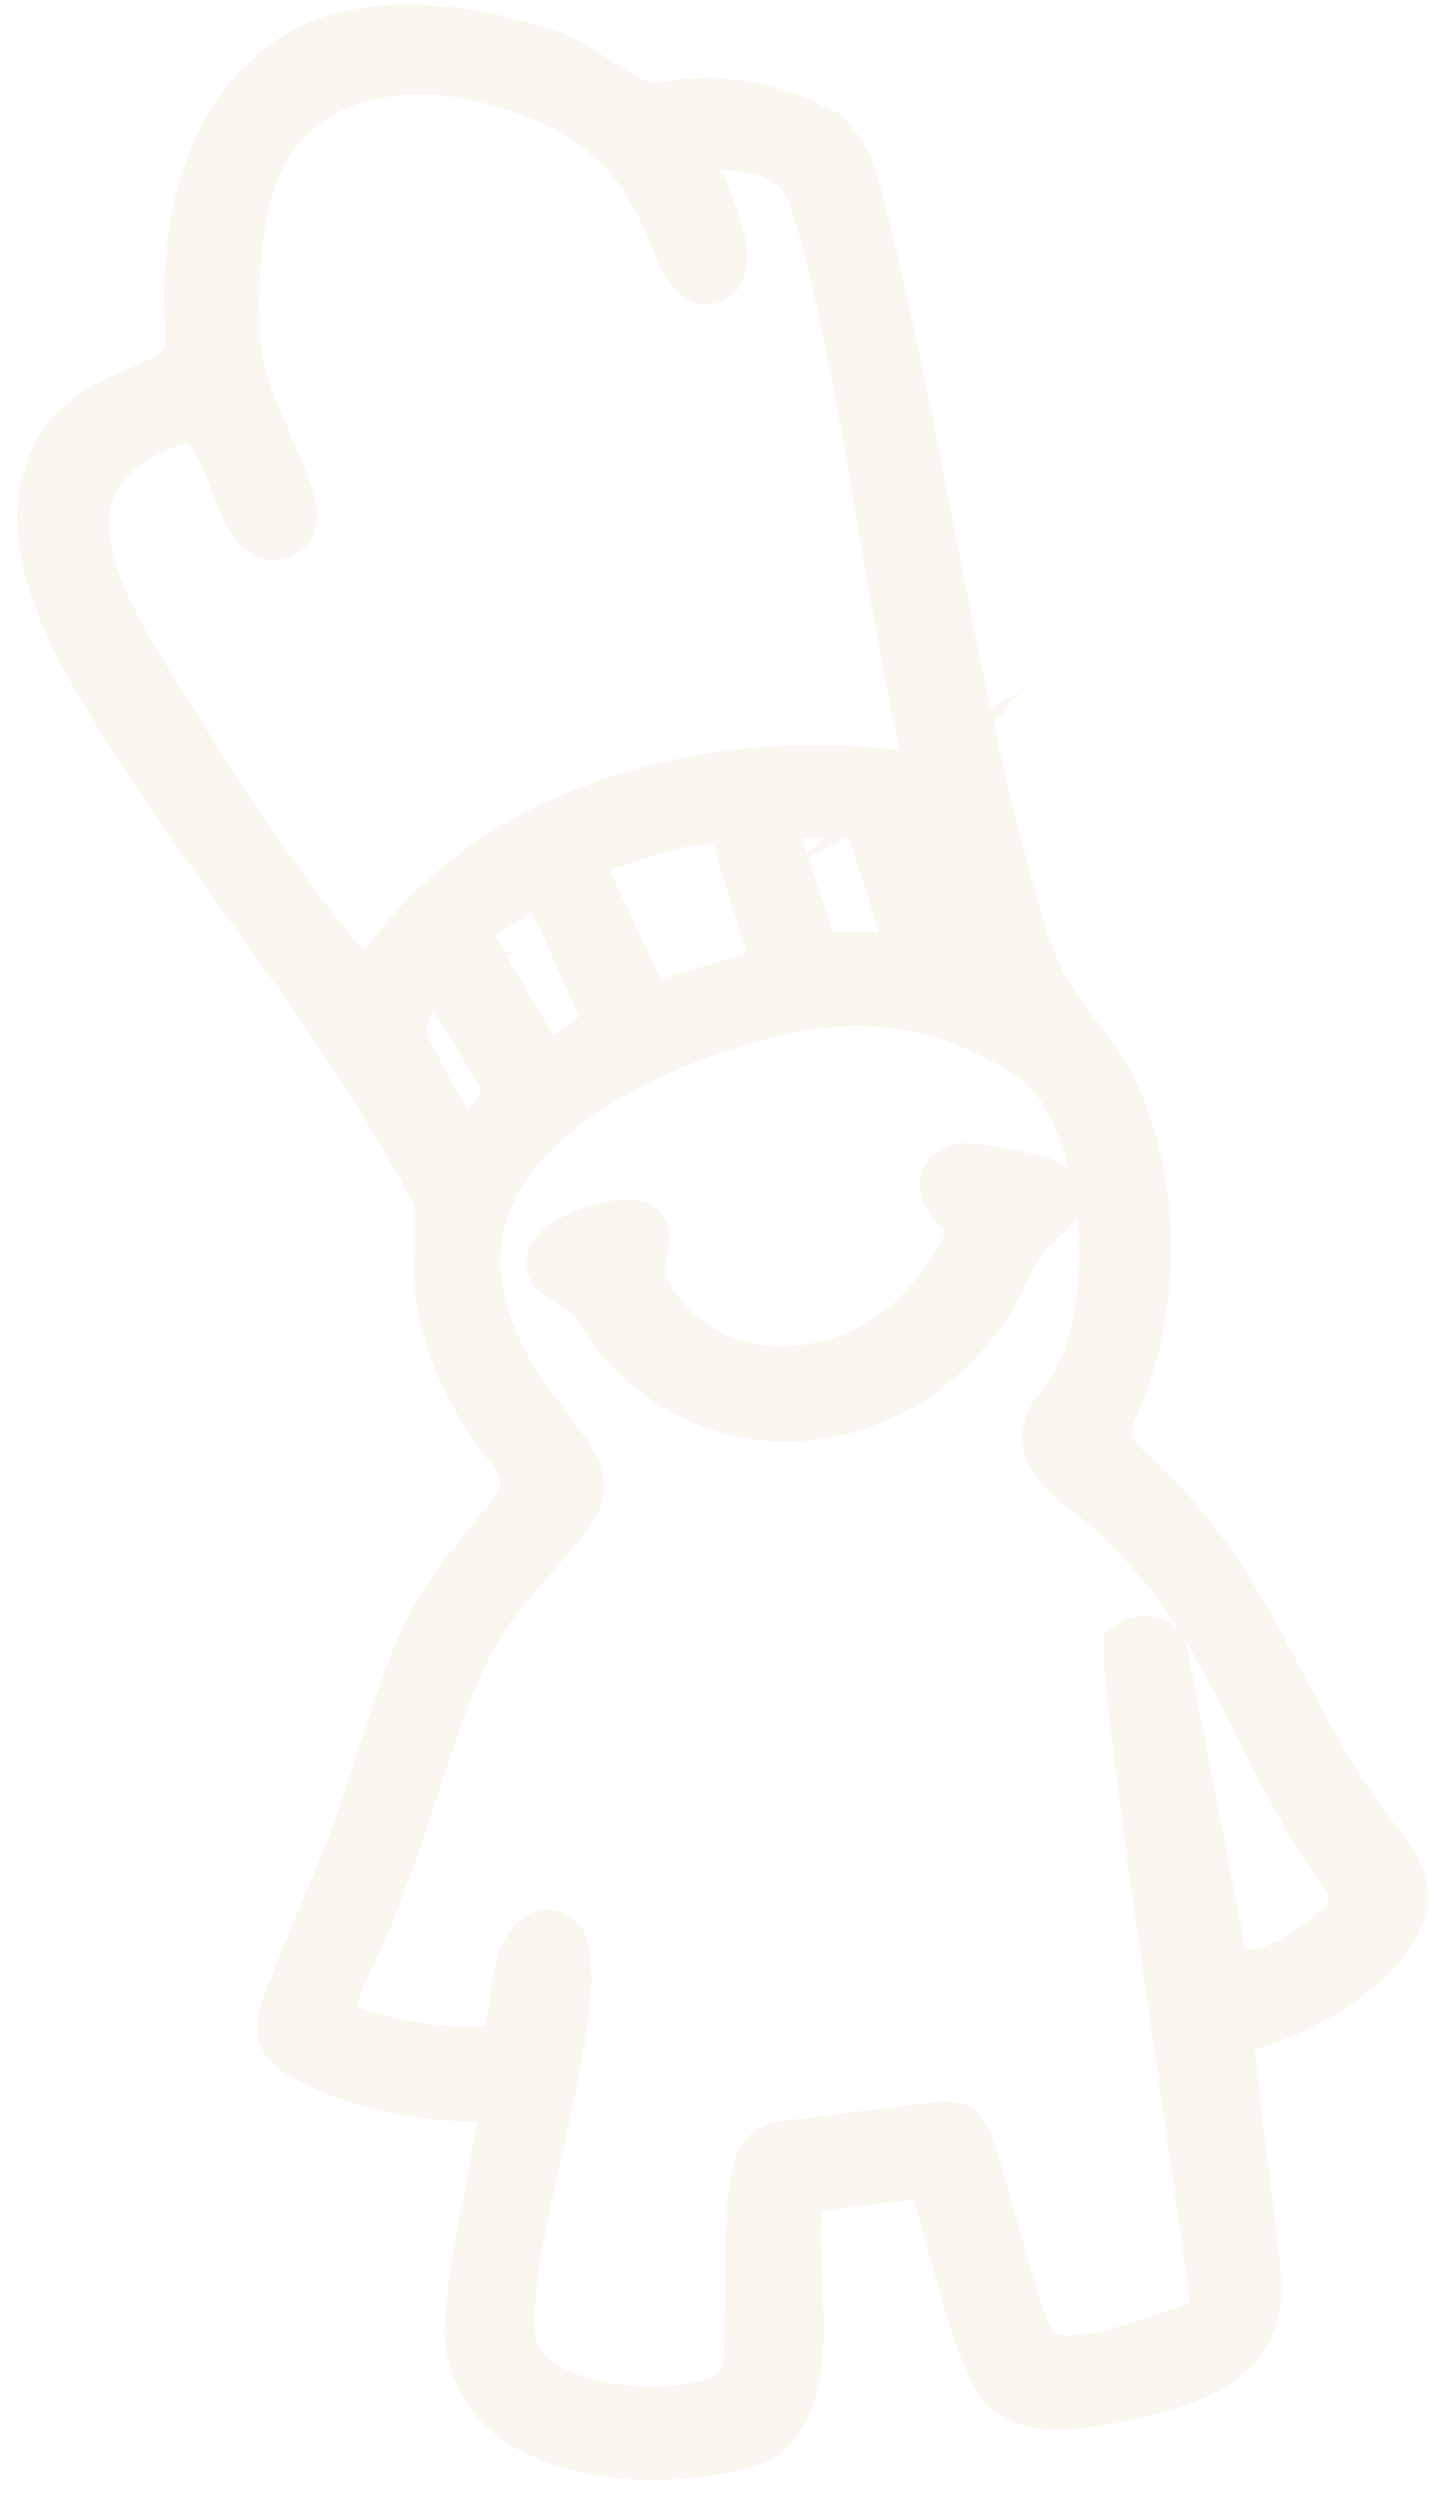
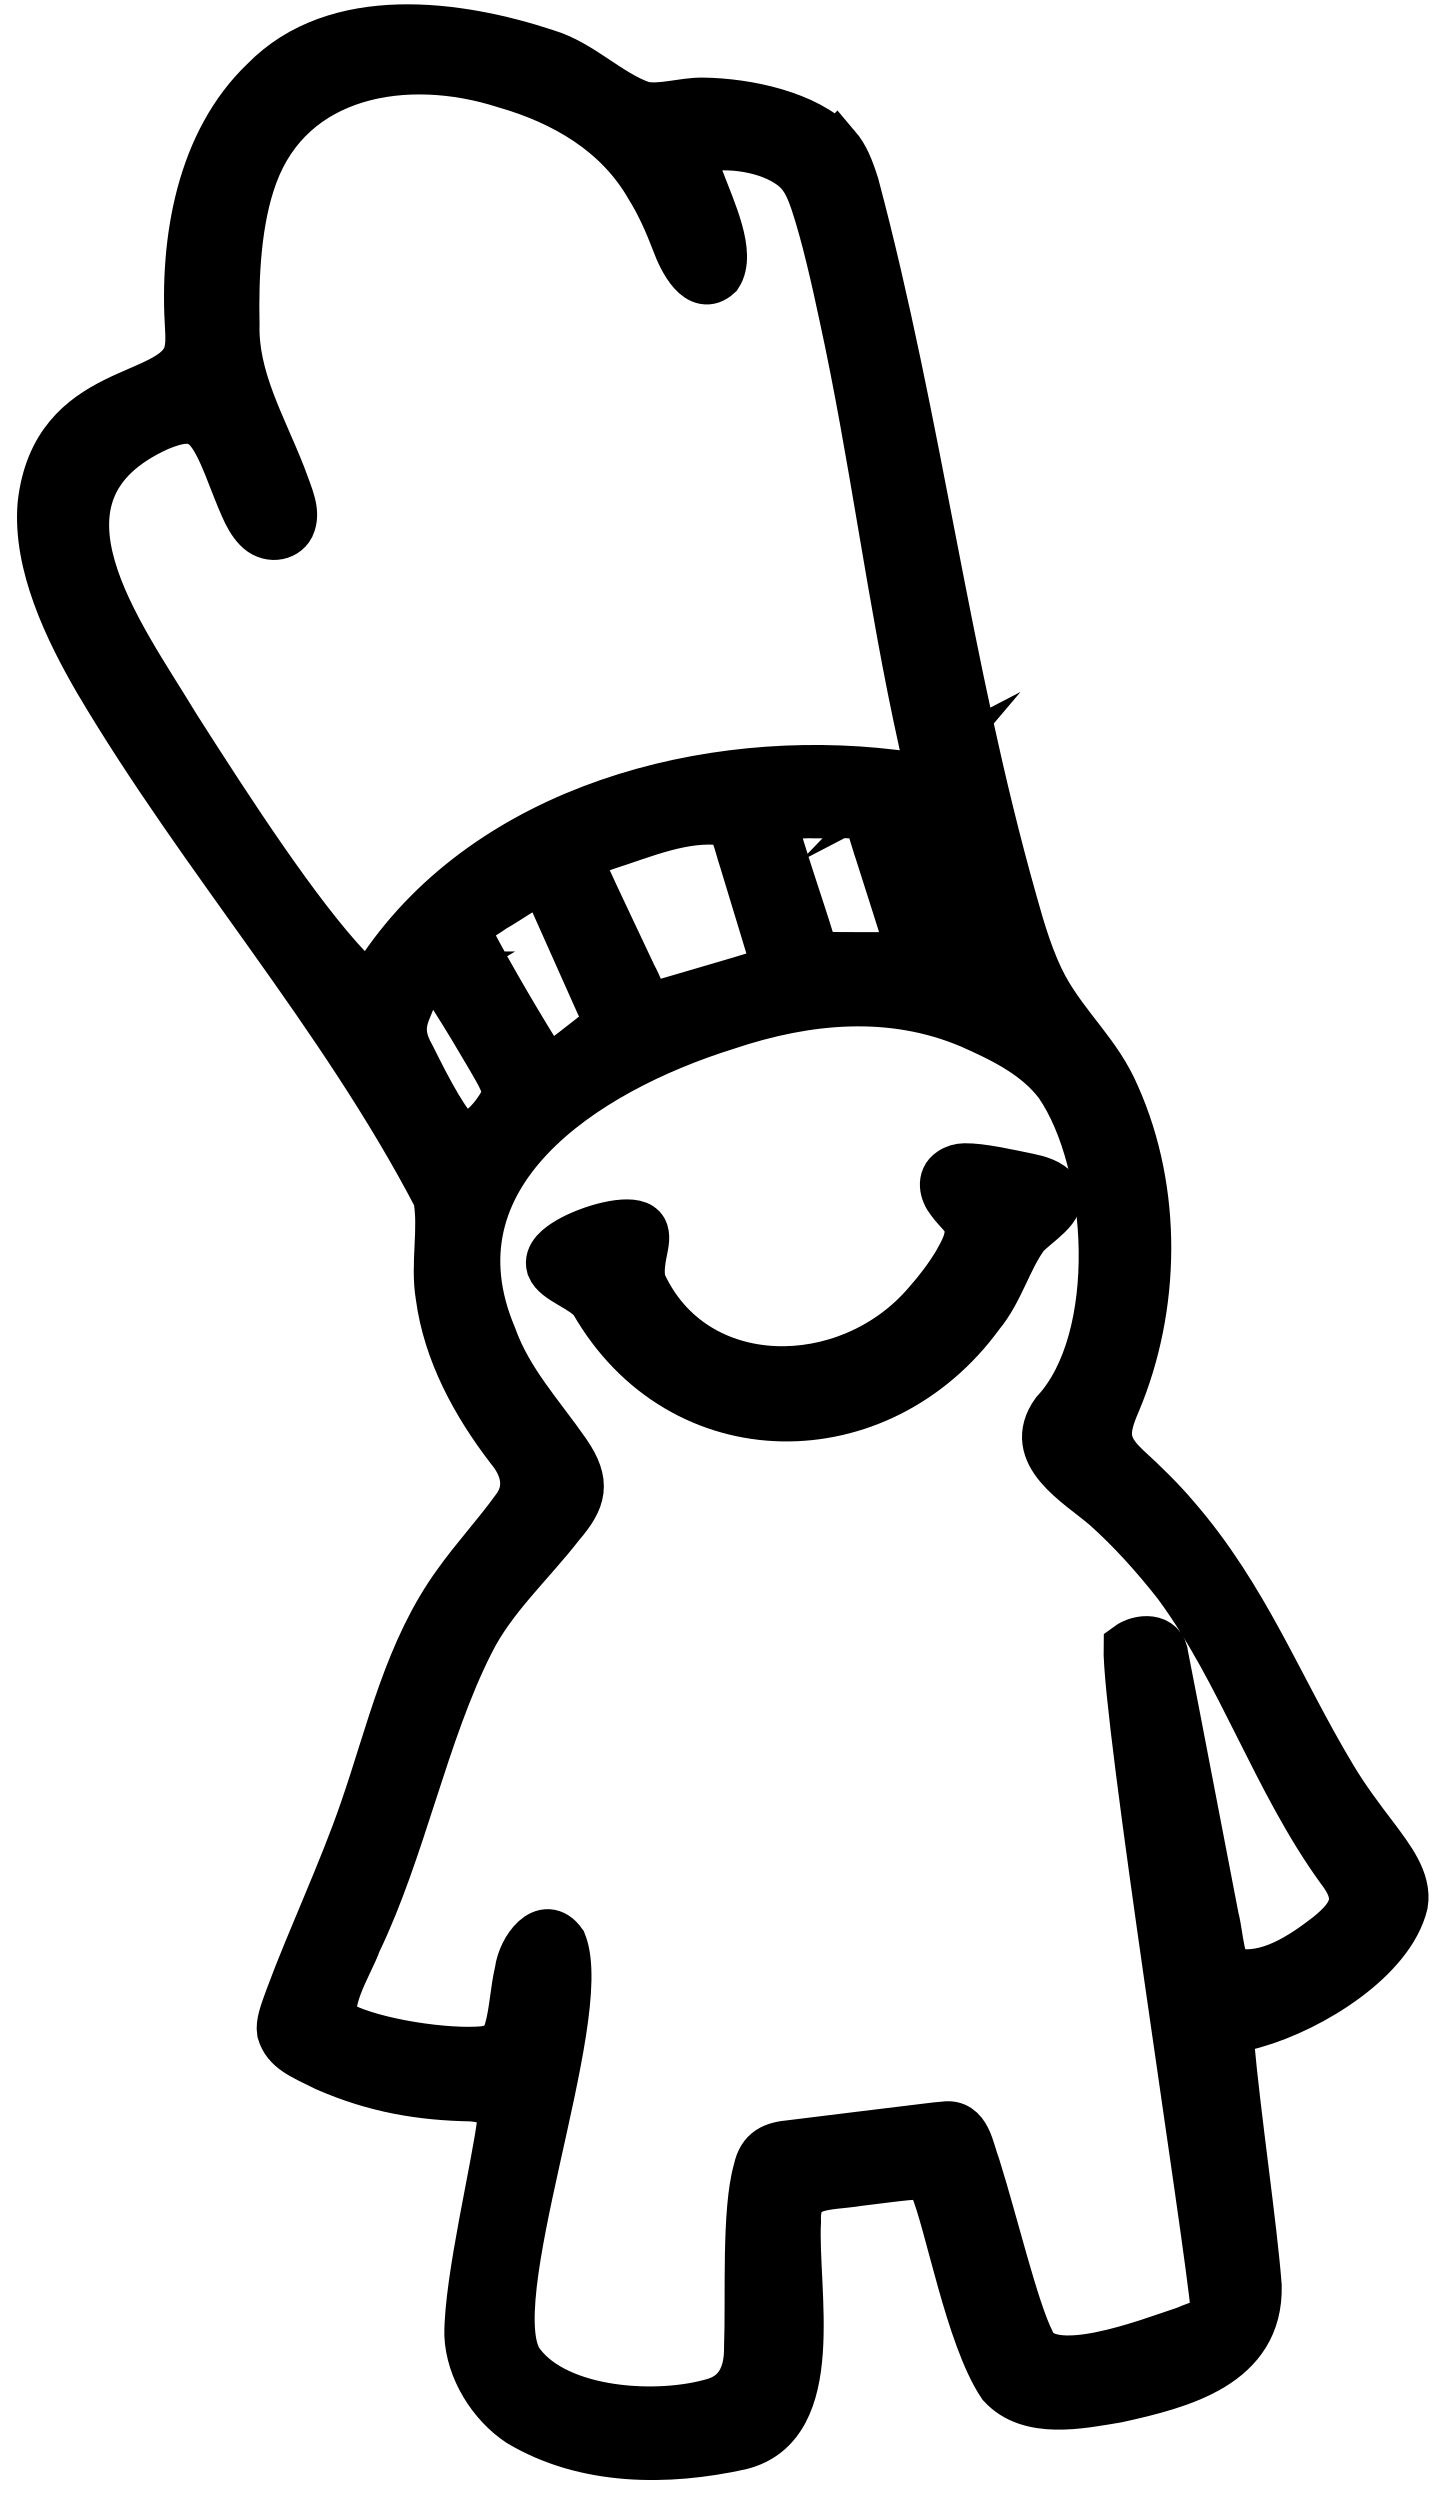
- <svg xmlns="http://www.w3.org/2000/svg" width="59" height="103" viewBox="0 0 59 103" fill="none">
-   <path d="M34.457 6.037C34.803 6.442 35.005 6.945 35.22 7.626C37.84 17.463 38.956 27.332 41.742 37.18C42.065 38.348 42.453 39.647 43.02 40.696C43.944 42.367 45.237 43.423 45.972 45.156C47.72 49.081 47.638 53.857 46 57.757C45.759 58.325 45.489 58.981 45.735 59.573C45.859 59.894 46.112 60.191 46.423 60.484C47.1 61.102 47.805 61.785 48.413 62.502C51.314 65.844 52.681 69.543 54.893 73.22C55.405 74.084 56.019 74.903 56.691 75.784C57.257 76.552 57.995 77.49 57.833 78.434C57.292 80.688 54.059 82.708 51.681 83.382C50.983 83.574 50.665 83.649 50.672 84.157C50.934 87.125 51.627 91.784 51.807 94.183C51.878 97.406 48.694 98.228 46.016 98.818C44.492 99.071 42.423 99.509 41.269 98.251C39.939 96.262 39.106 91.543 38.469 90.068C38.275 89.569 37.907 89.614 37.369 89.651C36.873 89.698 36.126 89.799 35.382 89.888C34.031 90.112 32.753 89.871 32.825 91.526C32.678 94.37 33.949 99.907 30.505 100.759C27.479 101.428 24.119 101.421 21.406 99.801C20.255 99.038 19.365 97.601 19.307 96.206C19.285 93.987 20.458 89.141 20.657 87.404C20.753 86.645 20.189 86.479 19.438 86.402C17.333 86.367 15.444 86.046 13.433 85.166C12.462 84.684 11.795 84.438 11.586 83.708C11.53 83.361 11.689 82.94 11.914 82.324C12.806 79.906 14.14 77.078 14.999 74.564C16.1 71.388 16.83 67.984 18.845 65.224C19.581 64.192 20.463 63.234 21.203 62.214C21.884 61.35 21.631 60.423 20.992 59.664C19.585 57.824 18.436 55.72 18.125 53.412C17.897 52.066 18.267 50.61 18.017 49.327C14.063 41.747 8.379 35.389 4.051 28.067C2.815 25.946 1.511 23.233 1.724 20.775C2.284 15.815 7.162 16.552 7.736 14.574C7.829 14.26 7.82 13.879 7.799 13.539C7.565 9.871 8.279 5.838 10.896 3.342C13.848 0.311 18.866 0.995 22.504 2.2C23.946 2.631 25.084 3.872 26.456 4.344C27.202 4.518 28.118 4.185 28.963 4.197C30.749 4.22 33.237 4.731 34.429 6.013L34.452 6.042L34.457 6.037ZM37.992 31.742C38.214 31.513 38.099 30.902 38.01 30.523C36.723 24.729 36.009 18.799 34.742 13.003C34.431 11.538 34.017 9.689 33.563 8.326C33.364 7.736 33.162 7.292 32.783 6.952C31.919 6.191 30.33 5.885 29.087 6.072C28.368 6.191 28.628 6.917 28.832 7.395C29.316 8.673 30.159 10.452 29.585 11.332C28.797 12.065 28.12 10.733 27.844 9.972C27.537 9.167 27.195 8.397 26.76 7.699C25.473 5.447 23.232 4.155 20.809 3.462C16.732 2.149 11.989 2.98 10.442 7.205C9.756 9.057 9.65 11.398 9.693 13.364C9.634 15.576 10.793 17.545 11.584 19.562C11.916 20.483 12.237 21.098 11.963 21.686C11.729 22.131 11.046 22.236 10.598 21.754C10.374 21.52 10.217 21.222 10.079 20.918C9.608 19.881 9.164 18.366 8.597 17.713C8.059 17.095 7.377 17.233 6.535 17.58C0.481 20.319 4.957 26.14 7.249 29.949C9.51 33.498 12.251 37.707 14.344 39.917C14.784 40.361 15.287 40.45 15.767 39.879C20.236 33.315 29.143 30.967 36.779 31.883C37.163 31.937 37.76 32.004 37.98 31.759L37.996 31.74L37.992 31.742ZM35.576 33.629C35.07 33.456 34.01 33.566 33.336 33.535C32.886 33.582 31.795 33.376 31.84 33.84C32.102 34.94 33.031 37.611 33.382 38.781C33.439 38.943 33.497 39.107 33.605 39.217C33.743 39.359 33.975 39.39 34.382 39.399C34.93 39.406 35.74 39.402 36.318 39.404C36.854 39.359 37.697 39.582 37.397 38.816C37.165 38.063 36.599 36.312 36.21 35.08C36.044 34.631 35.868 33.746 35.597 33.641L35.576 33.629ZM29.822 33.837C28.188 33.617 26.514 34.357 24.976 34.846C24.447 35.043 23.689 35.223 24.066 35.953C24.642 37.218 25.465 38.929 26.058 40.2C26.613 41.232 26.418 41.637 27.549 41.272C28.766 40.907 30.246 40.495 31.482 40.106C31.933 39.949 31.947 39.804 31.798 39.292C31.699 38.957 31.599 38.636 31.493 38.285C31.215 37.365 30.896 36.319 30.62 35.413C30.4 34.769 30.302 33.999 29.845 33.847L29.817 33.837H29.822ZM40.466 40.396C41.007 40.406 40.22 38.135 40.143 37.66C39.986 37.072 39.818 36.478 39.637 35.904C39.398 35.153 39.218 34.582 38.734 34.231C37.935 33.69 37.636 34.163 37.959 34.98C38.612 36.483 38.806 39.882 40.445 40.396H40.466ZM22.284 36.33C21.769 36.431 20.894 37.1 20.334 37.405C19.81 37.789 19.154 38.011 19.363 38.66C20.112 40.12 21.659 42.735 22.399 43.88C22.532 44.011 22.675 43.997 22.916 43.849C23.333 43.578 23.913 43.103 24.34 42.775C24.899 42.33 25.133 42.159 24.714 41.359C24.138 40.069 23.53 38.702 22.956 37.419C22.75 36.986 22.516 36.295 22.303 36.337H22.282L22.284 36.33ZM17.602 40.2C17.207 40.436 16.98 41.087 16.797 41.529C16.483 42.258 16.512 42.789 16.947 43.557C17.284 44.233 17.64 44.938 18.026 45.589C18.3 46.019 18.59 46.569 19.002 46.754C19.693 46.963 20.519 45.879 20.781 45.315C21.018 44.84 20.54 44.165 20.18 43.524C19.73 42.752 19.218 41.897 18.747 41.157C18.342 40.52 17.984 40.031 17.626 40.188L17.6 40.2H17.602ZM48.511 65.282C47.627 64.154 46.618 63.024 45.548 62.071C44.429 61.113 42.245 59.903 43.467 58.199C46.285 55.177 45.864 47.937 43.619 44.666C42.734 43.484 41.351 42.8 39.97 42.192C36.727 40.822 33.261 41.141 29.951 42.25C23.986 44.111 17.474 48.405 20.288 55.065C20.943 56.902 22.235 58.272 23.333 59.854C24.185 61.095 23.995 61.762 23.08 62.827C21.837 64.43 20.264 65.842 19.36 67.663C17.464 71.404 16.563 76.177 14.709 80.021C14.431 80.856 13.092 82.884 14.026 83.455C15.407 84.178 18.441 84.623 19.936 84.478C20.454 84.419 20.809 84.152 20.952 83.628C21.158 82.928 21.2 81.968 21.381 81.212C21.493 80.306 22.429 78.998 23.169 80.044C24.382 83.115 19.613 95.075 21.458 97.39C23.008 99.434 27.163 99.67 29.487 98.954C30.531 98.617 30.843 97.697 30.831 96.704C30.906 94.649 30.723 91.088 31.21 89.408C31.381 88.595 31.872 88.41 32.598 88.345C34.028 88.169 37.203 87.776 38.598 87.61C38.708 87.598 38.809 87.589 38.898 87.584C39.848 87.437 39.949 88.577 40.218 89.27C40.934 91.543 41.782 95.122 42.458 96.468C43.137 98.179 47.334 96.51 48.865 96.009C49.314 95.791 50.122 95.653 50.059 95.192C49.825 92.392 46.4 70.753 46.466 67.836C46.943 67.483 47.901 67.403 47.968 68.244C48.439 70.629 49.429 75.852 50.047 79.026C50.248 79.766 50.242 81.121 50.827 81.254C52.229 81.552 53.647 80.601 54.712 79.777C55.864 78.857 56.098 78.143 55.228 77.02C52.592 73.389 51.143 68.857 48.53 65.311L48.505 65.275L48.511 65.282Z" fill="#F9F7F0" stroke="#F9F7F0" stroke-width="2" stroke-miterlimit="10" />
-   <path d="M43.512 49.101C43.858 49.752 42.695 50.382 42.222 50.906C41.508 51.88 41.18 53.2 40.377 54.16C36.234 59.865 28.057 59.905 24.462 53.615C24.029 53.039 22.907 52.748 22.692 52.198C22.549 51.716 23.05 51.367 23.427 51.14C24.347 50.609 25.887 50.199 26.377 50.539C26.592 50.681 26.601 50.974 26.536 51.323C26.449 51.775 26.311 52.337 26.444 52.847C28.558 57.531 34.953 57.508 38.203 53.694C38.659 53.182 39.102 52.594 39.448 52.011C39.719 51.524 39.942 51.126 39.919 50.63C39.881 50.157 39.446 49.883 39.162 49.476C38.87 49.12 38.75 48.556 39.181 48.275C39.338 48.16 39.539 48.106 39.743 48.102C40.422 48.093 41.499 48.338 42.36 48.514C42.77 48.6 43.268 48.732 43.498 49.073L43.512 49.099V49.101Z" fill="#F9F7F0" stroke="#F9F7F0" stroke-width="2" stroke-miterlimit="10" />
+ <svg xmlns="http://www.w3.org/2000/svg" fill="currentColor" height="103" viewBox="0 0 59 103" width="59">
+   <path d="M34.457 6.037C34.803 6.442 35.005 6.945 35.22 7.626C37.84 17.463 38.956 27.332 41.742 37.18C42.065 38.348 42.453 39.647 43.02 40.696C43.944 42.367 45.237 43.423 45.972 45.156C47.72 49.081 47.638 53.857 46 57.757C45.759 58.325 45.489 58.981 45.735 59.573C45.859 59.894 46.112 60.191 46.423 60.484C47.1 61.102 47.805 61.785 48.413 62.502C51.314 65.844 52.681 69.543 54.893 73.22C55.405 74.084 56.019 74.903 56.691 75.784C57.257 76.552 57.995 77.49 57.833 78.434C57.292 80.688 54.059 82.708 51.681 83.382C50.983 83.574 50.665 83.649 50.672 84.157C50.934 87.125 51.627 91.784 51.807 94.183C51.878 97.406 48.694 98.228 46.016 98.818C44.492 99.071 42.423 99.509 41.269 98.251C39.939 96.262 39.106 91.543 38.469 90.068C38.275 89.569 37.907 89.614 37.369 89.651C36.873 89.698 36.126 89.799 35.382 89.888C34.031 90.112 32.753 89.871 32.825 91.526C32.678 94.37 33.949 99.907 30.505 100.759C27.479 101.428 24.119 101.421 21.406 99.801C20.255 99.038 19.365 97.601 19.307 96.206C19.285 93.987 20.458 89.141 20.657 87.404C20.753 86.645 20.189 86.479 19.438 86.402C17.333 86.367 15.444 86.046 13.433 85.166C12.462 84.684 11.795 84.438 11.586 83.708C11.53 83.361 11.689 82.94 11.914 82.324C12.806 79.906 14.14 77.078 14.999 74.564C16.1 71.388 16.83 67.984 18.845 65.224C19.581 64.192 20.463 63.234 21.203 62.214C21.884 61.35 21.631 60.423 20.992 59.664C19.585 57.824 18.436 55.72 18.125 53.412C17.897 52.066 18.267 50.61 18.017 49.327C14.063 41.747 8.379 35.389 4.051 28.067C2.815 25.946 1.511 23.233 1.724 20.775C2.284 15.815 7.162 16.552 7.736 14.574C7.829 14.26 7.82 13.879 7.799 13.539C7.565 9.871 8.279 5.838 10.896 3.342C13.848 0.311 18.866 0.995 22.504 2.2C23.946 2.631 25.084 3.872 26.456 4.344C27.202 4.518 28.118 4.185 28.963 4.197C30.749 4.22 33.237 4.731 34.429 6.013L34.452 6.042L34.457 6.037ZM37.992 31.742C38.214 31.513 38.099 30.902 38.01 30.523C36.723 24.729 36.009 18.799 34.742 13.003C34.431 11.538 34.017 9.689 33.563 8.326C33.364 7.736 33.162 7.292 32.783 6.952C31.919 6.191 30.33 5.885 29.087 6.072C28.368 6.191 28.628 6.917 28.832 7.395C29.316 8.673 30.159 10.452 29.585 11.332C28.797 12.065 28.12 10.733 27.844 9.972C27.537 9.167 27.195 8.397 26.76 7.699C25.473 5.447 23.232 4.155 20.809 3.462C16.732 2.149 11.989 2.98 10.442 7.205C9.756 9.057 9.65 11.398 9.693 13.364C9.634 15.576 10.793 17.545 11.584 19.562C11.916 20.483 12.237 21.098 11.963 21.686C11.729 22.131 11.046 22.236 10.598 21.754C10.374 21.52 10.217 21.222 10.079 20.918C9.608 19.881 9.164 18.366 8.597 17.713C8.059 17.095 7.377 17.233 6.535 17.58C0.481 20.319 4.957 26.14 7.249 29.949C9.51 33.498 12.251 37.707 14.344 39.917C14.784 40.361 15.287 40.45 15.767 39.879C20.236 33.315 29.143 30.967 36.779 31.883C37.163 31.937 37.76 32.004 37.98 31.759L37.996 31.74L37.992 31.742ZM35.576 33.629C35.07 33.456 34.01 33.566 33.336 33.535C32.886 33.582 31.795 33.376 31.84 33.84C32.102 34.94 33.031 37.611 33.382 38.781C33.439 38.943 33.497 39.107 33.605 39.217C33.743 39.359 33.975 39.39 34.382 39.399C34.93 39.406 35.74 39.402 36.318 39.404C36.854 39.359 37.697 39.582 37.397 38.816C37.165 38.063 36.599 36.312 36.21 35.08C36.044 34.631 35.868 33.746 35.597 33.641L35.576 33.629ZM29.822 33.837C28.188 33.617 26.514 34.357 24.976 34.846C24.447 35.043 23.689 35.223 24.066 35.953C24.642 37.218 25.465 38.929 26.058 40.2C26.613 41.232 26.418 41.637 27.549 41.272C28.766 40.907 30.246 40.495 31.482 40.106C31.933 39.949 31.947 39.804 31.798 39.292C31.699 38.957 31.599 38.636 31.493 38.285C31.215 37.365 30.896 36.319 30.62 35.413C30.4 34.769 30.302 33.999 29.845 33.847L29.817 33.837H29.822ZM40.466 40.396C41.007 40.406 40.22 38.135 40.143 37.66C39.986 37.072 39.818 36.478 39.637 35.904C39.398 35.153 39.218 34.582 38.734 34.231C37.935 33.69 37.636 34.163 37.959 34.98C38.612 36.483 38.806 39.882 40.445 40.396H40.466ZM22.284 36.33C21.769 36.431 20.894 37.1 20.334 37.405C19.81 37.789 19.154 38.011 19.363 38.66C20.112 40.12 21.659 42.735 22.399 43.88C22.532 44.011 22.675 43.997 22.916 43.849C23.333 43.578 23.913 43.103 24.34 42.775C24.899 42.33 25.133 42.159 24.714 41.359C24.138 40.069 23.53 38.702 22.956 37.419C22.75 36.986 22.516 36.295 22.303 36.337H22.282L22.284 36.33ZM17.602 40.2C17.207 40.436 16.98 41.087 16.797 41.529C16.483 42.258 16.512 42.789 16.947 43.557C17.284 44.233 17.64 44.938 18.026 45.589C18.3 46.019 18.59 46.569 19.002 46.754C19.693 46.963 20.519 45.879 20.781 45.315C21.018 44.84 20.54 44.165 20.18 43.524C19.73 42.752 19.218 41.897 18.747 41.157C18.342 40.52 17.984 40.031 17.626 40.188L17.6 40.2H17.602ZM48.511 65.282C47.627 64.154 46.618 63.024 45.548 62.071C44.429 61.113 42.245 59.903 43.467 58.199C46.285 55.177 45.864 47.937 43.619 44.666C42.734 43.484 41.351 42.8 39.97 42.192C36.727 40.822 33.261 41.141 29.951 42.25C23.986 44.111 17.474 48.405 20.288 55.065C20.943 56.902 22.235 58.272 23.333 59.854C24.185 61.095 23.995 61.762 23.08 62.827C21.837 64.43 20.264 65.842 19.36 67.663C17.464 71.404 16.563 76.177 14.709 80.021C14.431 80.856 13.092 82.884 14.026 83.455C15.407 84.178 18.441 84.623 19.936 84.478C20.454 84.419 20.809 84.152 20.952 83.628C21.158 82.928 21.2 81.968 21.381 81.212C21.493 80.306 22.429 78.998 23.169 80.044C24.382 83.115 19.613 95.075 21.458 97.39C23.008 99.434 27.163 99.67 29.487 98.954C30.531 98.617 30.843 97.697 30.831 96.704C30.906 94.649 30.723 91.088 31.21 89.408C31.381 88.595 31.872 88.41 32.598 88.345C34.028 88.169 37.203 87.776 38.598 87.61C38.708 87.598 38.809 87.589 38.898 87.584C39.848 87.437 39.949 88.577 40.218 89.27C40.934 91.543 41.782 95.122 42.458 96.468C43.137 98.179 47.334 96.51 48.865 96.009C49.314 95.791 50.122 95.653 50.059 95.192C49.825 92.392 46.4 70.753 46.466 67.836C46.943 67.483 47.901 67.403 47.968 68.244C48.439 70.629 49.429 75.852 50.047 79.026C50.248 79.766 50.242 81.121 50.827 81.254C52.229 81.552 53.647 80.601 54.712 79.777C55.864 78.857 56.098 78.143 55.228 77.02C52.592 73.389 51.143 68.857 48.53 65.311L48.505 65.275L48.511 65.282Z" fill="currentColor" stroke="currentColor" stroke-miterlimit="10" stroke-width="2" />
+   <path d="M43.512 49.101C43.858 49.752 42.695 50.382 42.222 50.906C41.508 51.88 41.18 53.2 40.377 54.16C36.234 59.865 28.057 59.905 24.462 53.615C24.029 53.039 22.907 52.748 22.692 52.198C22.549 51.716 23.05 51.367 23.427 51.14C24.347 50.609 25.887 50.199 26.377 50.539C26.592 50.681 26.601 50.974 26.536 51.323C26.449 51.775 26.311 52.337 26.444 52.847C28.558 57.531 34.953 57.508 38.203 53.694C38.659 53.182 39.102 52.594 39.448 52.011C39.719 51.524 39.942 51.126 39.919 50.63C39.881 50.157 39.446 49.883 39.162 49.476C38.87 49.12 38.75 48.556 39.181 48.275C39.338 48.16 39.539 48.106 39.743 48.102C40.422 48.093 41.499 48.338 42.36 48.514C42.77 48.6 43.268 48.732 43.498 49.073L43.512 49.099V49.101Z" fill="currentColor" stroke="currentColor" stroke-miterlimit="10" stroke-width="2" />
</svg>
